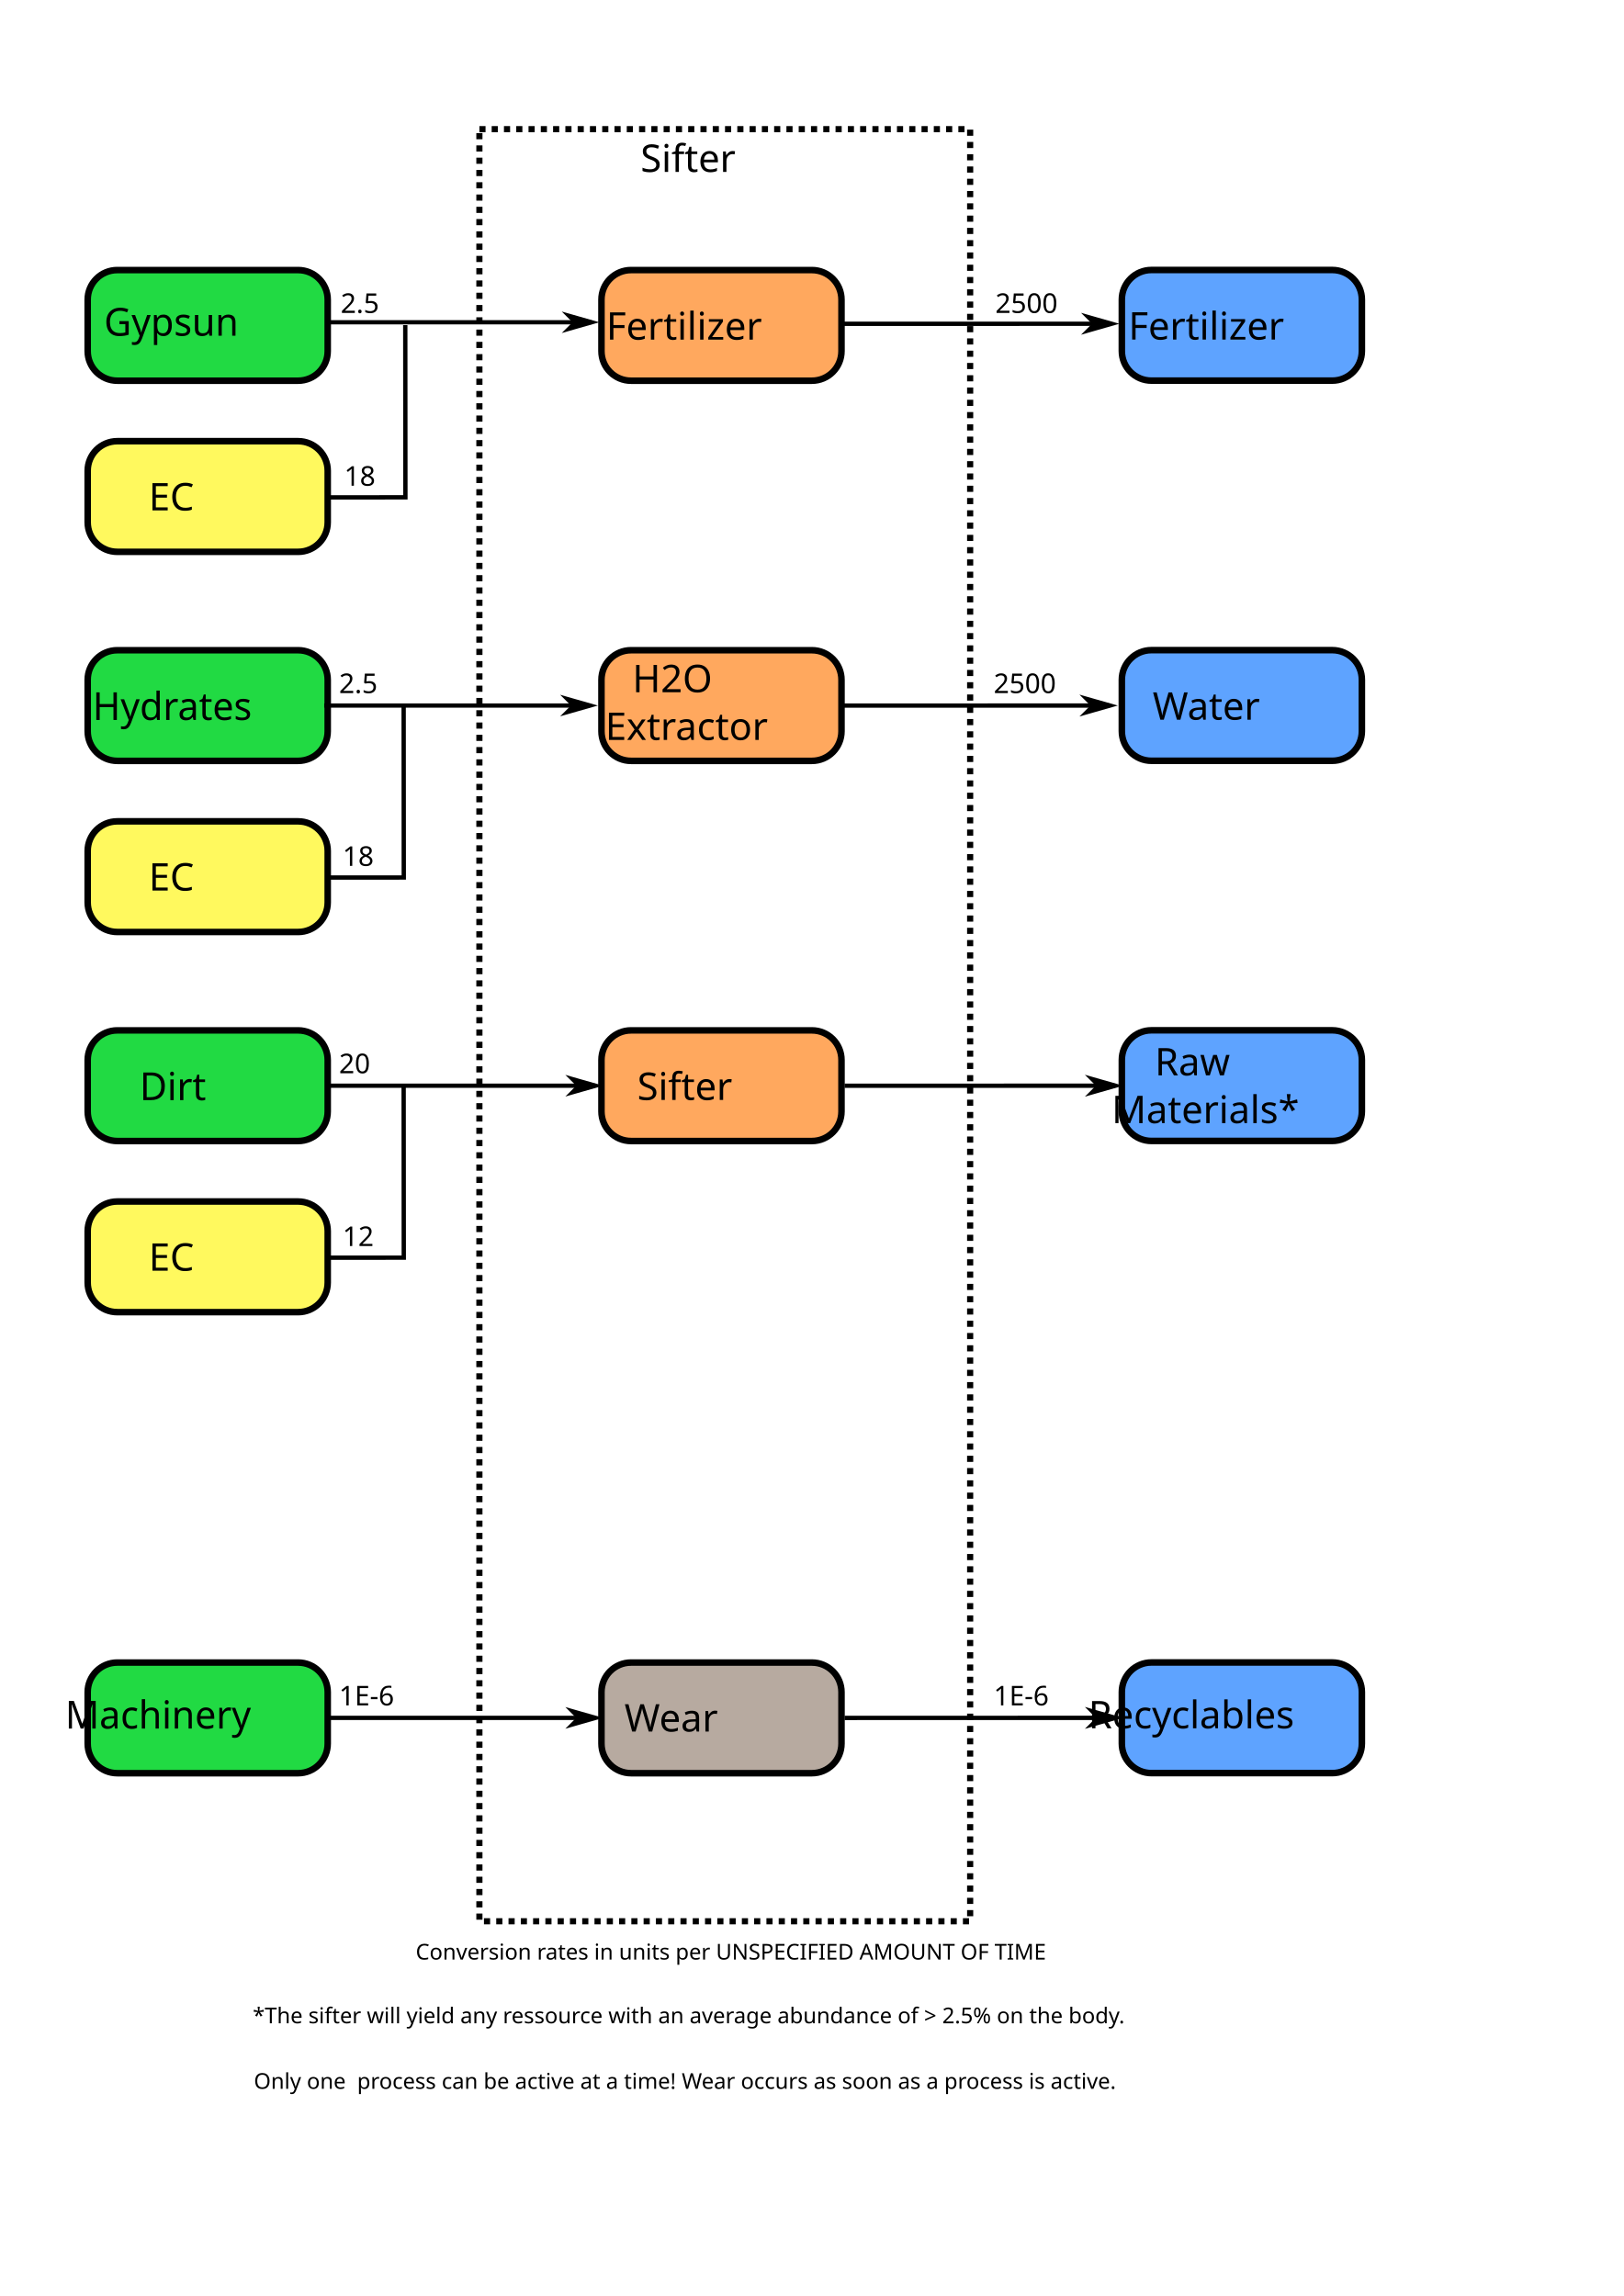
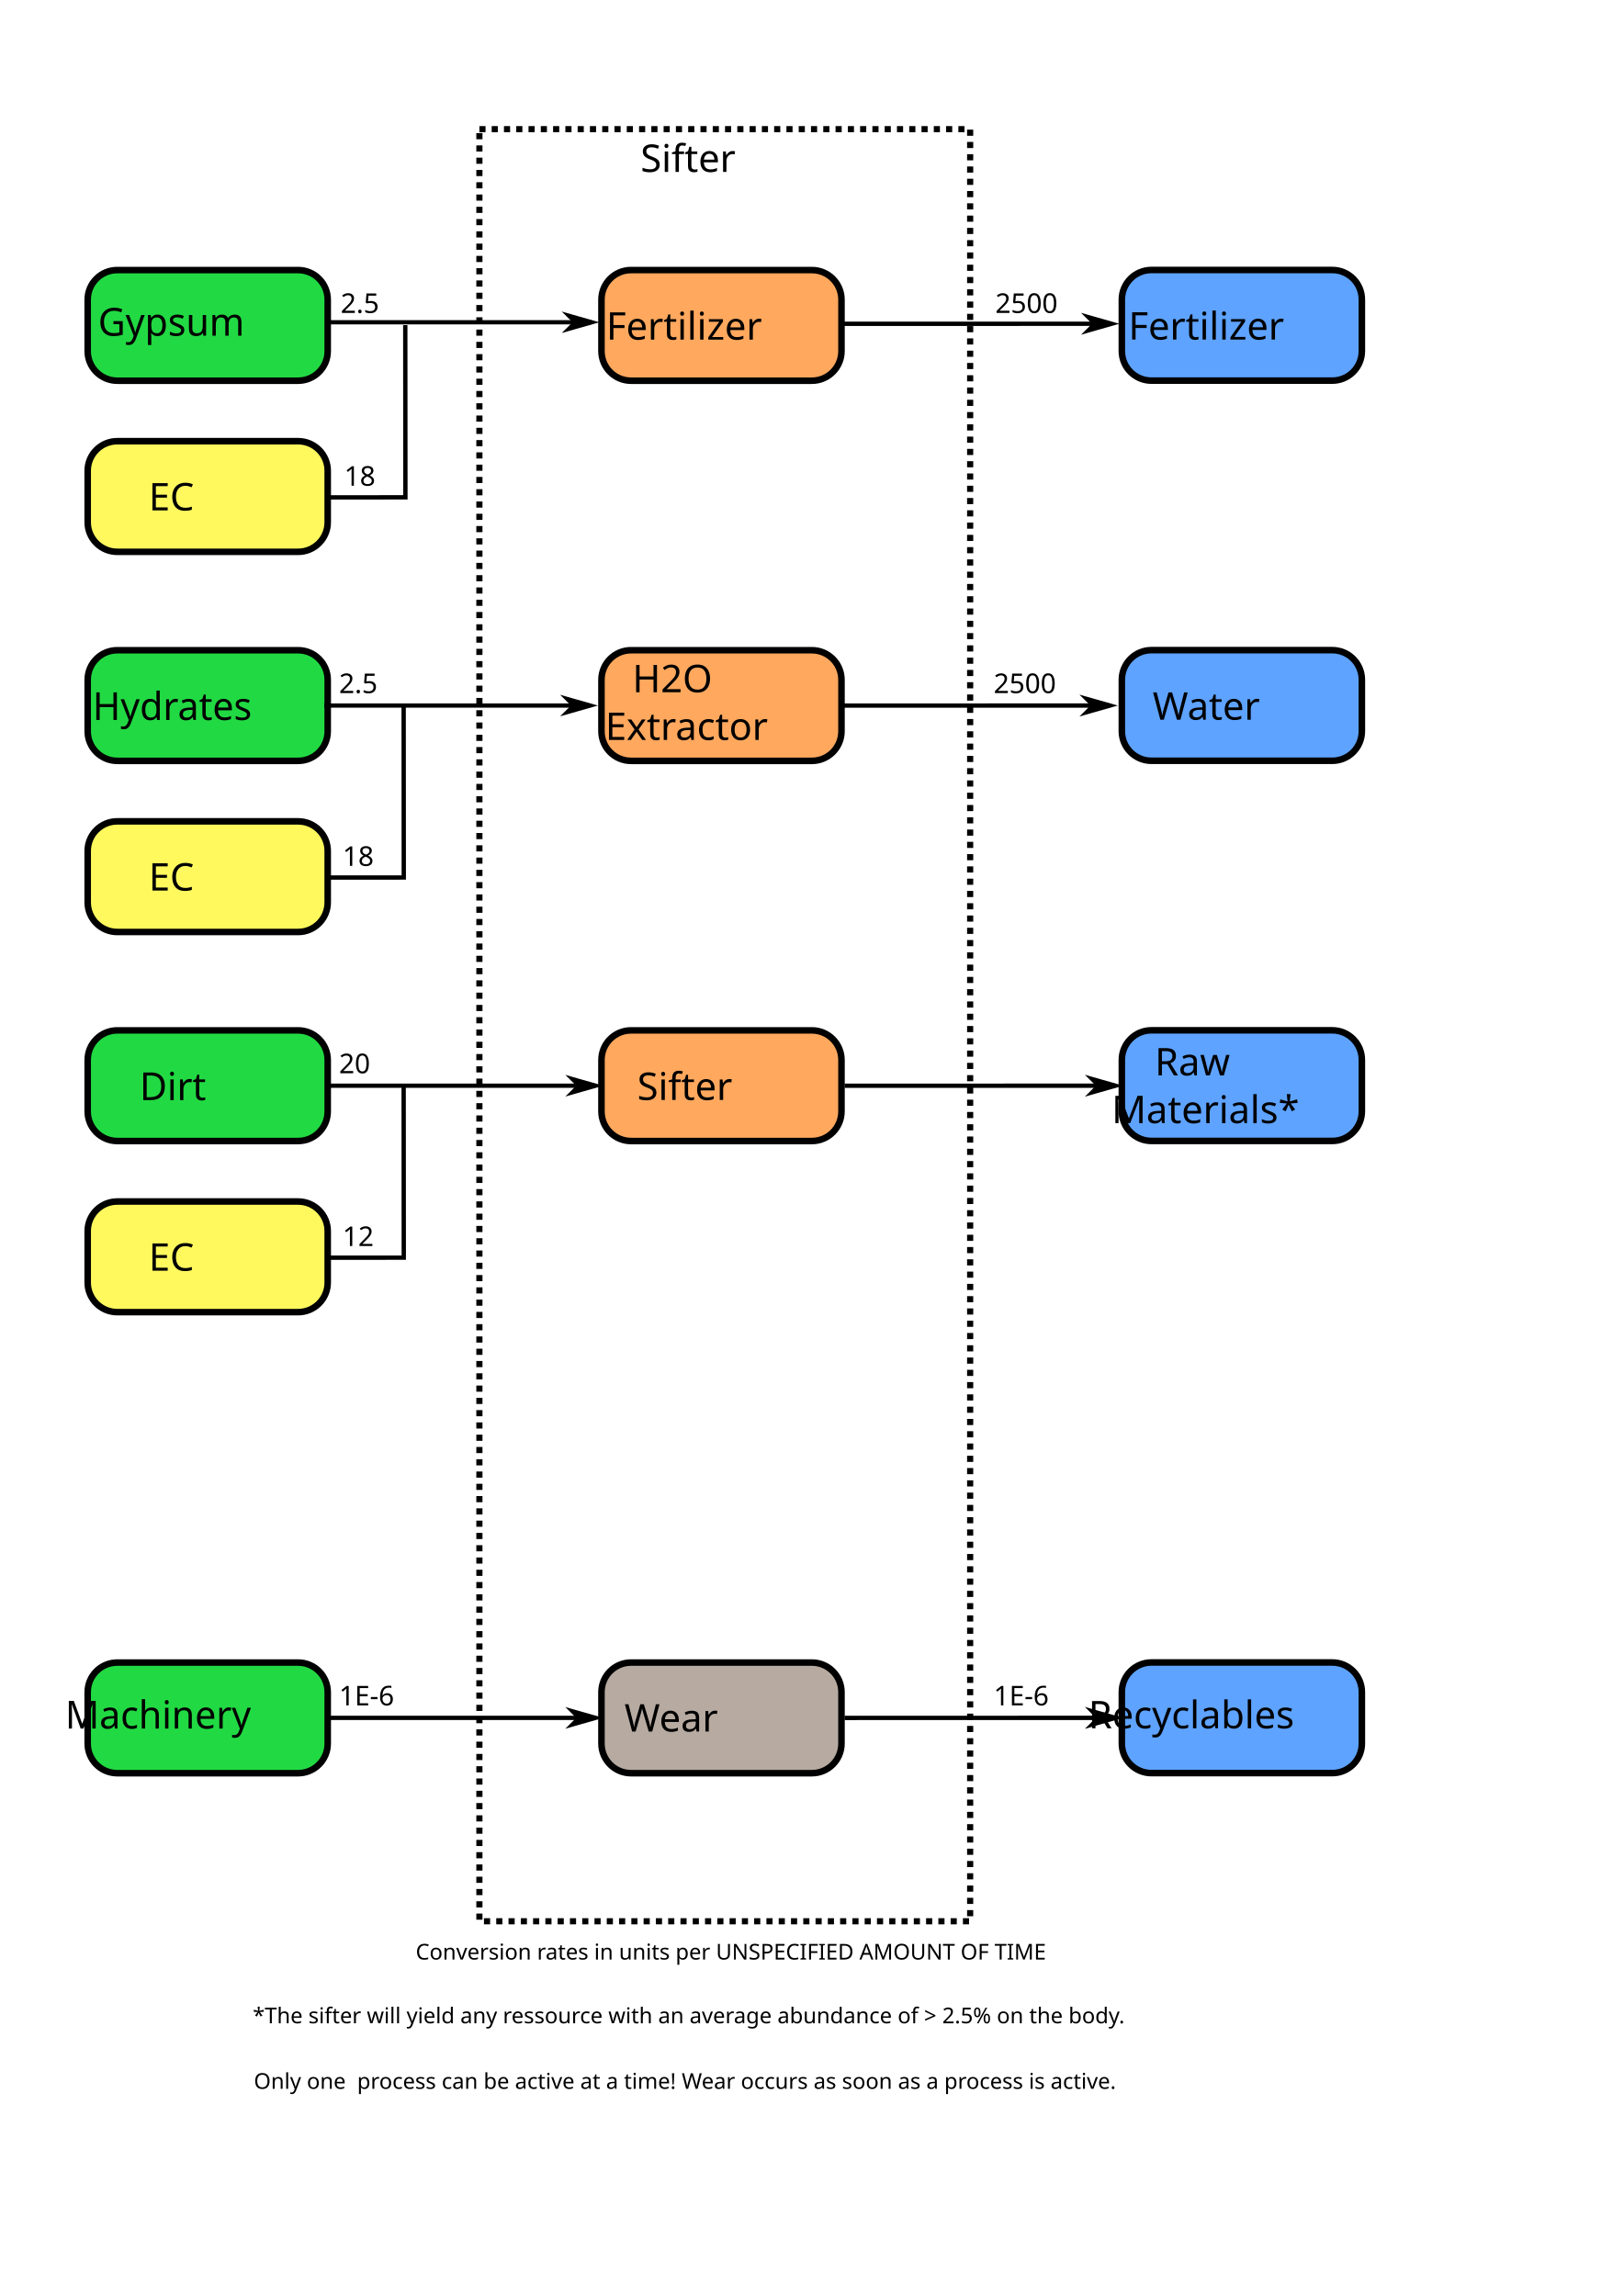
<svg xmlns="http://www.w3.org/2000/svg" width="210mm" height="297mm" viewBox="0 0 744.094 1052.362" id="svg2" version="1.1">
  <defs id="defs4">
    <marker orient="auto" refY="0" refX="0" id="marker4632" style="overflow:visible">
      <path id="path4634" d="M 0,0 5,-5 -12.5,0 5,5 0,0 Z" style="fill:#000000;fill-opacity:1;fill-rule:evenodd;stroke:#000000;stroke-width:1pt;stroke-opacity:1" transform="matrix(-0.4,0,0,-0.4,-4,0)" />
    </marker>
    <marker style="overflow:visible" id="marker4550" refX="0" refY="0" orient="auto">
      <path transform="matrix(-0.4,0,0,-0.4,-4,0)" style="fill:#000000;fill-opacity:1;fill-rule:evenodd;stroke:#000000;stroke-width:1pt;stroke-opacity:1" d="M 0,0 5,-5 -12.5,0 5,5 0,0 Z" id="path4552" />
    </marker>
    <marker orient="auto" refY="0" refX="0" id="marker6522" style="overflow:visible">
      <path id="path6524" d="M 0,0 5,-5 -12.5,0 5,5 0,0 Z" style="fill:#000000;fill-opacity:1;fill-rule:evenodd;stroke:#000000;stroke-width:1pt;stroke-opacity:1" transform="matrix(-0.4,0,0,-0.4,-4,0)" />
    </marker>
    <marker style="overflow:visible" id="marker6440" refX="0" refY="0" orient="auto">
      <path transform="matrix(-0.4,0,0,-0.4,-4,0)" style="fill:#000000;fill-opacity:1;fill-rule:evenodd;stroke:#000000;stroke-width:1pt;stroke-opacity:1" d="M 0,0 5,-5 -12.5,0 5,5 0,0 Z" id="path6442" />
    </marker>
    <marker orient="auto" refY="0" refX="0" id="marker5517" style="overflow:visible">
      <path id="path5519" d="M 0,0 5,-5 -12.5,0 5,5 0,0 Z" style="fill:#000000;fill-opacity:1;fill-rule:evenodd;stroke:#000000;stroke-width:1pt;stroke-opacity:1" transform="matrix(-0.4,0,0,-0.4,-4,0)" />
    </marker>
    <marker style="overflow:visible" id="marker5236" refX="0" refY="0" orient="auto">
      <path transform="matrix(-0.4,0,0,-0.4,-4,0)" style="fill:#000000;fill-opacity:1;fill-rule:evenodd;stroke:#000000;stroke-width:1pt;stroke-opacity:1" d="M 0,0 5,-5 -12.5,0 5,5 0,0 Z" id="path5238" />
    </marker>
    <marker style="overflow:visible;" id="marker4910" refX="0.0" refY="0.0" orient="auto">
      <path transform="scale(0.4) rotate(180) translate(10,0)" style="fill-rule:evenodd;stroke:#000000;stroke-width:1pt;stroke-opacity:1;fill:#000000;fill-opacity:1" d="M 0.0,0.0 L 5.0,-5.0 L -12.5,0.0 L 5.0,5.0 L 0.0,0.0 z " id="path4912" />
    </marker>
    <marker orient="auto" refY="0.0" refX="0.0" id="Arrow1Lend" style="overflow:visible;">
      <path id="path4237" d="M 0.0,0.0 L 5.0,-5.0 L -12.5,0.0 L 5.0,5.0 L 0.0,0.0 z " style="fill-rule:evenodd;stroke:#000000;stroke-width:1pt;stroke-opacity:1;fill:#000000;fill-opacity:1" transform="scale(0.8) rotate(180) translate(12.5,0)" />
    </marker>
    <marker style="overflow:visible" id="marker5236-7" refX="0" refY="0" orient="auto">
      <path transform="matrix(-0.4,0,0,-0.4,-4,0)" style="fill:#000000;fill-opacity:1;fill-rule:evenodd;stroke:#000000;stroke-width:1pt;stroke-opacity:1" d="M 0,0 5,-5 -12.5,0 5,5 0,0 Z" id="path5238-2" />
    </marker>
    <marker orient="auto" refY="0" refX="0" id="marker5517-4" style="overflow:visible">
      <path id="path5519-1" d="M 0,0 5,-5 -12.5,0 5,5 0,0 Z" style="fill:#000000;fill-opacity:1;fill-rule:evenodd;stroke:#000000;stroke-width:1pt;stroke-opacity:1" transform="matrix(-0.4,0,0,-0.4,-4,0)" />
    </marker>
    <marker orient="auto" refY="0" refX="0" id="marker5517-4-9" style="overflow:visible">
      <path id="path5519-1-0" d="M 0,0 5,-5 -12.5,0 5,5 0,0 Z" style="fill:#000000;fill-opacity:1;fill-rule:evenodd;stroke:#000000;stroke-width:1pt;stroke-opacity:1" transform="matrix(-0.4,0,0,-0.4,-4,0)" />
    </marker>
  </defs>
  <g id="layer1">
    <flowRoot xml:space="preserve" id="flowRoot4144" style="fill:black;stroke:none;stroke-opacity:1;stroke-width:1px;stroke-linejoin:miter;stroke-linecap:butt;fill-opacity:1;font-family:sans-serif;font-style:normal;font-weight:normal;font-size:40px;line-height:125%;letter-spacing:0px;word-spacing:0px">
      <flowRegion id="flowRegion4146">
        <rect id="rect4148" width="223.571" height="91.429" x="180.714" y="74.505" />
      </flowRegion>
      <flowPara id="flowPara4150" />
    </flowRoot>
    <flowRoot xml:space="preserve" id="flowRoot4171" style="fill:black;stroke:none;stroke-opacity:1;stroke-width:1px;stroke-linejoin:miter;stroke-linecap:butt;fill-opacity:1;font-family:sans-serif;font-style:normal;font-weight:normal;font-size:25px;line-height:125%;letter-spacing:0px;word-spacing:0px">
      <flowRegion id="flowRegion4173">
        <rect id="rect4175" width="258.571" height="77.143" x="15" y="215.219" />
      </flowRegion>
      <flowPara id="flowPara4177" />
    </flowRoot>
    <rect style="fill:#00ff00;fill-opacity:0;stroke:#000000;stroke-width:2.814;stroke-miterlimit:4;stroke-dasharray:2.814, 2.814;stroke-dashoffset:0;stroke-opacity:1" id="rect4181" width="224.9" height="821.407" x="219.693" y="59.198" />
    <text xml:space="preserve" style="font-style:normal;font-weight:normal;font-size:25px;line-height:125%;font-family:sans-serif;text-align:center;letter-spacing:0px;word-spacing:0px;text-anchor:middle;fill:#000000;fill-opacity:1;stroke:none;stroke-width:1px;stroke-linecap:butt;stroke-linejoin:miter;stroke-opacity:1" x="331.575" y="78.791" id="text4183">
      <tspan x="331.575" y="78.791" id="tspan4187" style="font-size:17.5px;text-align:center;text-anchor:middle">Sifter</tspan>
    </text>
    <text xml:space="preserve" style="font-style:normal;font-weight:normal;font-size:16.25px;line-height:125%;font-family:sans-serif;letter-spacing:0px;word-spacing:0px;fill:#000000;fill-opacity:1;stroke:none;stroke-width:1px;stroke-linecap:butt;stroke-linejoin:miter;stroke-opacity:1;" x="479.317" y="269.494" id="text4815">
      <tspan id="tspan4817" x="479.317" y="269.494" />
    </text>
    <flowRoot xml:space="preserve" id="flowRoot4841" style="fill:black;stroke:none;stroke-opacity:1;stroke-width:1px;stroke-linejoin:miter;stroke-linecap:butt;fill-opacity:1;font-family:sans-serif;font-style:normal;font-weight:normal;font-size:25px;line-height:125%;letter-spacing:0px;word-spacing:0px">
      <flowRegion id="flowRegion4843">
        <rect id="rect4845" width="89.904" height="45.962" x="172.736" y="106.859" />
      </flowRegion>
      <flowPara id="flowPara4847" />
    </flowRoot>
    <path style="display:none;fill:none;fill-rule:evenodd;stroke:#000000;stroke-width:1px;stroke-linecap:butt;stroke-linejoin:miter;stroke-opacity:1" d="M 471.236,212.42 25.254,12.41" id="path5068" />
    <text xml:space="preserve" style="font-style:normal;font-weight:normal;font-size:10px;line-height:125%;font-family:sans-serif;letter-spacing:0px;word-spacing:0px;fill:#000000;fill-opacity:1;stroke:none;stroke-width:1px;stroke-linecap:butt;stroke-linejoin:miter;stroke-opacity:1" x="190.5" y="898.149" id="text5772">
      <tspan id="tspan5774" x="190.5" y="898.149">Conversion rates in units per UNSPECIFIED AMOUNT OF TIME</tspan>
    </text>
    <rect style="fill:#ff7600;fill-opacity:0.631;fill-rule:evenodd;stroke:#000000;stroke-width:3;stroke-linecap:butt;stroke-linejoin:miter;stroke-miterlimit:4;stroke-dasharray:none;stroke-opacity:1" id="rect3336" width="110" height="50.714" x="275.628" y="123.784" ry="13.571" />
    <text xml:space="preserve" style="font-style:normal;font-weight:normal;font-size:25px;line-height:125%;font-family:sans-serif;text-align:center;letter-spacing:0px;word-spacing:0px;text-anchor:middle;fill:#000000;fill-opacity:1;stroke:none;stroke-width:1px;stroke-linecap:butt;stroke-linejoin:miter;stroke-opacity:1" x="329.777" y="155.665" id="text4140">
      <tspan x="329.777" y="155.665" style="font-size:17.5px;text-align:center;text-anchor:middle" id="tspan4231">Fertilizer</tspan>
    </text>
    <rect style="fill:#00d428;fill-opacity:0.871;fill-rule:evenodd;stroke:#000000;stroke-width:3;stroke-linecap:butt;stroke-linejoin:miter;stroke-miterlimit:4;stroke-dasharray:none;stroke-opacity:1" id="rect3336-1" width="110" height="50.714" x="40.182" y="123.784" ry="13.571" />
    <text xml:space="preserve" style="font-style:normal;font-weight:normal;font-size:24.673px;line-height:125%;font-family:sans-serif;text-align:center;letter-spacing:0px;word-spacing:0px;text-anchor:middle;fill:#000000;fill-opacity:1;stroke:none;stroke-width:1px;stroke-linecap:butt;stroke-linejoin:miter;stroke-opacity:1" x="95.583" y="151.867" id="text4167" transform="scale(0.9869375,1.013235)">
-       <tspan x="95.583" y="151.867" style="font-size:17.5px;text-align:center;text-anchor:middle" id="tspan4239">Gypsun</tspan>
+       <tspan x="95.583" y="151.867" style="font-size:17.5px;text-align:center;text-anchor:middle" id="tspan4239">Gypsum</tspan>
    </text>
    <path style="fill:none;fill-rule:evenodd;stroke:#000000;stroke-width:1.943;stroke-linecap:butt;stroke-linejoin:miter;stroke-miterlimit:4;stroke-dasharray:none;stroke-opacity:1;marker-end:url(#marker4550)" d="m 149.68,147.712 121.179,0" id="path4228" />
    <text xml:space="preserve" style="font-style:normal;font-weight:normal;font-size:25px;line-height:125%;font-family:sans-serif;letter-spacing:0px;word-spacing:0px;fill:#000000;fill-opacity:1;stroke:none;stroke-width:1px;stroke-linecap:butt;stroke-linejoin:miter;stroke-opacity:1" x="156.1" y="143.427" id="text4819-7">
      <tspan id="tspan4821-8" x="156.1" y="143.427" style="font-size:12.5px">2.5</tspan>
    </text>
    <rect style="fill:#006dff;fill-opacity:0.631;fill-rule:evenodd;stroke:#000000;stroke-width:3;stroke-linecap:butt;stroke-linejoin:miter;stroke-miterlimit:4;stroke-dasharray:none;stroke-opacity:1" id="rect3336-7-5" width="110" height="50.714" x="514.104" y="123.746" ry="13.571" />
    <text xml:space="preserve" style="font-style:normal;font-weight:normal;font-size:25px;line-height:125%;font-family:sans-serif;letter-spacing:0px;word-spacing:0px;fill:#000000;fill-opacity:1;stroke:none;stroke-width:1px;stroke-linecap:butt;stroke-linejoin:miter;stroke-opacity:1" x="569.061" y="155.628" id="text4811-8">
      <tspan x="569.061" y="155.628" id="tspan5120" style="font-size:17.5px;text-align:center;text-anchor:middle">Fertilizer</tspan>
    </text>
    <path style="fill:none;fill-rule:evenodd;stroke:#000000;stroke-width:1.979;stroke-linecap:butt;stroke-linejoin:miter;stroke-miterlimit:4;stroke-dasharray:none;stroke-opacity:1;marker-end:url(#marker4632)" d="m 385.282,148.418 123.811,-0.021" id="path5124" />
    <text xml:space="preserve" style="font-style:normal;font-weight:normal;font-size:25px;line-height:125%;font-family:sans-serif;letter-spacing:0px;word-spacing:0px;fill:#000000;fill-opacity:1;stroke:none;stroke-width:1px;stroke-linecap:butt;stroke-linejoin:miter;stroke-opacity:1" x="456.107" y="143.427" id="text4819-7-1">
      <tspan id="tspan4821-8-6" x="456.107" y="143.427" style="font-size:12.5px">2500</tspan>
    </text>
    <rect style="fill:#fff600;fill-opacity:0.631;fill-rule:evenodd;stroke:#000000;stroke-width:3;stroke-linecap:butt;stroke-linejoin:miter;stroke-miterlimit:4;stroke-dasharray:none;stroke-opacity:1" id="rect3336-3" width="110" height="50.714" x="40.182" y="202.216" ry="13.571" />
    <text xml:space="preserve" style="font-style:normal;font-weight:normal;font-size:25px;line-height:125%;font-family:sans-serif;text-align:center;letter-spacing:0px;word-spacing:0px;text-anchor:middle;fill:#000000;fill-opacity:1;stroke:none;stroke-width:1px;stroke-linecap:butt;stroke-linejoin:miter;stroke-opacity:1" x="94.806" y="233.943" id="text4140-2">
      <tspan x="94.806" y="233.943" style="font-size:17.5px;text-align:center;text-anchor:middle" id="tspan4231-1">EC</tspan>
    </text>
    <path style="fill:none;fill-rule:evenodd;stroke:#000000;stroke-width:1.992;stroke-linecap:butt;stroke-linejoin:miter;stroke-miterlimit:4;stroke-dasharray:none;stroke-opacity:1;marker-end:" d="m 149.889,227.961 35.895,-0.008 -0.058,-78.934" id="path4330" />
    <text xml:space="preserve" style="font-style:normal;font-weight:normal;font-size:25px;line-height:125%;font-family:sans-serif;letter-spacing:0px;word-spacing:0px;fill:#000000;fill-opacity:1;stroke:none;stroke-width:1px;stroke-linecap:butt;stroke-linejoin:miter;stroke-opacity:1" x="157.742" y="222.627" id="text4819-7-16">
      <tspan id="tspan4821-8-7" x="157.742" y="222.627" style="font-size:12.5px">18</tspan>
    </text>
    <rect style="fill:#ff7600;fill-opacity:0.631;fill-rule:evenodd;stroke:#000000;stroke-width:3;stroke-linecap:butt;stroke-linejoin:miter;stroke-miterlimit:4;stroke-dasharray:none;stroke-opacity:1" id="rect3336-8" width="110" height="50.714" x="275.628" y="298.027" ry="13.571" />
    <text xml:space="preserve" style="font-style:normal;font-weight:normal;font-size:25px;line-height:125%;font-family:sans-serif;text-align:center;letter-spacing:0px;word-spacing:0px;text-anchor:middle;fill:#000000;fill-opacity:1;stroke:none;stroke-width:1px;stroke-linecap:butt;stroke-linejoin:miter;stroke-opacity:1" x="330.888" y="317.275" id="text4140-8">
      <tspan x="330.888" y="317.275" style="font-size:17.5px;text-align:center;text-anchor:middle" id="tspan4231-8">H2O</tspan>
      <tspan x="330.888" y="339.15" style="font-size:17.5px;text-align:center;text-anchor:middle" id="tspan4716">Extractor</tspan>
    </text>
    <rect style="fill:#00d428;fill-opacity:0.871;fill-rule:evenodd;stroke:#000000;stroke-width:3;stroke-linecap:butt;stroke-linejoin:miter;stroke-miterlimit:4;stroke-dasharray:none;stroke-opacity:1" id="rect3336-1-6" width="110" height="50.714" x="40.182" y="298.027" ry="13.571" />
    <text xml:space="preserve" style="font-style:normal;font-weight:normal;font-size:24.673px;line-height:125%;font-family:sans-serif;text-align:center;letter-spacing:0px;word-spacing:0px;text-anchor:middle;fill:#000000;fill-opacity:1;stroke:none;stroke-width:1px;stroke-linecap:butt;stroke-linejoin:miter;stroke-opacity:1" x="96.014" y="325.684" id="text4167-7" transform="scale(0.9869375,1.013235)">
      <tspan x="96.014" y="325.684" style="font-size:17.5px;text-align:center;text-anchor:middle" id="tspan4239-9">Hydrates</tspan>
    </text>
    <path style="fill:none;fill-rule:evenodd;stroke:#000000;stroke-width:1.947;stroke-linecap:butt;stroke-linejoin:miter;stroke-miterlimit:4;stroke-dasharray:none;stroke-opacity:1;marker-end:url(#marker5236)" d="m 148.579,323.385 121.578,0" id="path4228-6" />
    <text xml:space="preserve" style="font-style:normal;font-weight:normal;font-size:25px;line-height:125%;font-family:sans-serif;letter-spacing:0px;word-spacing:0px;fill:#000000;fill-opacity:1;stroke:none;stroke-width:1px;stroke-linecap:butt;stroke-linejoin:miter;stroke-opacity:1" x="155.356" y="317.67" id="text4819-7-5">
      <tspan id="tspan4821-8-2" x="155.356" y="317.67" style="font-size:12.5px">2.5</tspan>
    </text>
    <rect style="fill:#006dff;fill-opacity:0.631;fill-rule:evenodd;stroke:#000000;stroke-width:3;stroke-linecap:butt;stroke-linejoin:miter;stroke-miterlimit:4;stroke-dasharray:none;stroke-opacity:1" id="rect3336-7-5-9" width="110" height="50.714" x="514.104" y="297.99" ry="13.571" />
    <text xml:space="preserve" style="font-style:normal;font-weight:normal;font-size:25px;line-height:125%;font-family:sans-serif;letter-spacing:0px;word-spacing:0px;fill:#000000;fill-opacity:1;stroke:none;stroke-width:1px;stroke-linecap:butt;stroke-linejoin:miter;stroke-opacity:1" x="569.061" y="329.871" id="text4811-8-9">
      <tspan x="569.061" y="329.871" id="tspan5120-6" style="font-size:17.5px;text-align:center;text-anchor:middle">Water</tspan>
    </text>
    <path style="fill:none;fill-rule:evenodd;stroke:#000000;stroke-width:1.979;stroke-linecap:butt;stroke-linejoin:miter;stroke-miterlimit:4;stroke-dasharray:none;stroke-opacity:1;marker-end:url(#marker5517)" d="m 384.538,323.403 123.811,-0.021" id="path5124-2" />
    <text xml:space="preserve" style="font-style:normal;font-weight:normal;font-size:25px;line-height:125%;font-family:sans-serif;letter-spacing:0px;word-spacing:0px;fill:#000000;fill-opacity:1;stroke:none;stroke-width:1px;stroke-linecap:butt;stroke-linejoin:miter;stroke-opacity:1" x="455.363" y="317.67" id="text4819-7-1-9">
      <tspan id="tspan4821-8-6-5" x="455.363" y="317.67" style="font-size:12.5px">2500</tspan>
    </text>
    <rect style="fill:#fff600;fill-opacity:0.631;fill-rule:evenodd;stroke:#000000;stroke-width:3;stroke-linecap:butt;stroke-linejoin:miter;stroke-miterlimit:4;stroke-dasharray:none;stroke-opacity:1" id="rect3336-3-1" width="110" height="50.714" x="40.182" y="376.459" ry="13.571" />
    <text xml:space="preserve" style="font-style:normal;font-weight:normal;font-size:25px;line-height:125%;font-family:sans-serif;text-align:center;letter-spacing:0px;word-spacing:0px;text-anchor:middle;fill:#000000;fill-opacity:1;stroke:none;stroke-width:1px;stroke-linecap:butt;stroke-linejoin:miter;stroke-opacity:1" x="94.806" y="408.187" id="text4140-2-6">
      <tspan x="94.806" y="408.187" style="font-size:17.5px;text-align:center;text-anchor:middle" id="tspan4231-1-7">EC</tspan>
    </text>
    <path style="fill:none;fill-rule:evenodd;stroke:#000000;stroke-width:1.989;stroke-linecap:butt;stroke-linejoin:miter;stroke-miterlimit:4;stroke-dasharray:none;stroke-opacity:1" d="m 149.144,402.207 35.896,-0.008 -0.058,-78.701" id="path4330-1" />
    <text xml:space="preserve" style="font-style:normal;font-weight:normal;font-size:25px;line-height:125%;font-family:sans-serif;letter-spacing:0px;word-spacing:0px;fill:#000000;fill-opacity:1;stroke:none;stroke-width:1px;stroke-linecap:butt;stroke-linejoin:miter;stroke-opacity:1" x="156.998" y="396.87" id="text4819-7-16-5">
      <tspan id="tspan4821-8-7-8" x="156.998" y="396.87" style="font-size:12.5px">18</tspan>
    </text>
    <rect style="fill:#ff7600;fill-opacity:0.631;fill-rule:evenodd;stroke:#000000;stroke-width:3;stroke-linecap:butt;stroke-linejoin:miter;stroke-miterlimit:4;stroke-dasharray:none;stroke-opacity:1" id="rect3336-8-1" width="110" height="50.714" x="275.628" y="472.271" ry="13.571" />
    <text xml:space="preserve" style="font-style:normal;font-weight:normal;font-size:25px;line-height:125%;font-family:sans-serif;text-align:center;letter-spacing:0px;word-spacing:0px;text-anchor:middle;fill:#000000;fill-opacity:1;stroke:none;stroke-width:1px;stroke-linecap:butt;stroke-linejoin:miter;stroke-opacity:1" x="330.059" y="504.152" id="text4140-8-2">
      <tspan x="330.059" y="504.152" style="font-size:17.5px;text-align:center;text-anchor:middle" id="tspan4231-8-1">Sifter</tspan>
    </text>
    <rect style="fill:#00d428;fill-opacity:0.871;fill-rule:evenodd;stroke:#000000;stroke-width:3;stroke-linecap:butt;stroke-linejoin:miter;stroke-miterlimit:4;stroke-dasharray:none;stroke-opacity:1" id="rect3336-1-6-6" width="110" height="50.714" x="40.182" y="472.271" ry="13.571" />
    <text xml:space="preserve" style="font-style:normal;font-weight:normal;font-size:24.673px;line-height:125%;font-family:sans-serif;text-align:center;letter-spacing:0px;word-spacing:0px;text-anchor:middle;fill:#000000;fill-opacity:1;stroke:none;stroke-width:1px;stroke-linecap:butt;stroke-linejoin:miter;stroke-opacity:1" x="96.296" y="497.652" id="text4167-7-0" transform="scale(0.9869375,1.013235)">
      <tspan x="96.296" y="497.652" style="font-size:17.5px;text-align:center;text-anchor:middle" id="tspan4239-9-0">Dirt</tspan>
    </text>
    <path style="fill:none;fill-rule:evenodd;stroke:#000000;stroke-width:1.958;stroke-linecap:butt;stroke-linejoin:miter;stroke-miterlimit:4;stroke-dasharray:none;stroke-opacity:1;marker-end:url(#marker5236-7)" d="m 149.651,497.628 122.964,0" id="path4228-6-9" />
    <text xml:space="preserve" style="font-style:normal;font-weight:normal;font-size:25px;line-height:125%;font-family:sans-serif;letter-spacing:0px;word-spacing:0px;fill:#000000;fill-opacity:1;stroke:none;stroke-width:1px;stroke-linecap:butt;stroke-linejoin:miter;stroke-opacity:1" x="155.356" y="491.914" id="text4819-7-5-3">
      <tspan id="tspan4821-8-2-1" x="155.356" y="491.914" style="font-size:12.5px">20</tspan>
    </text>
    <rect style="fill:#006dff;fill-opacity:0.631;fill-rule:evenodd;stroke:#000000;stroke-width:3;stroke-linecap:butt;stroke-linejoin:miter;stroke-miterlimit:4;stroke-dasharray:none;stroke-opacity:1" id="rect3336-7-5-9-6" width="110" height="50.714" x="514.104" y="472.234" ry="13.571" />
    <text xml:space="preserve" style="font-style:normal;font-weight:normal;font-size:25px;line-height:125%;font-family:sans-serif;letter-spacing:0px;word-spacing:0px;fill:#000000;fill-opacity:1;stroke:none;stroke-width:1px;stroke-linecap:butt;stroke-linejoin:miter;stroke-opacity:1" x="568.677" y="492.908" id="text4811-8-9-4">
      <tspan x="571.463" y="492.908" id="tspan5120-6-2" style="font-size:17.5px;text-align:center;text-anchor:middle">Raw </tspan>
      <tspan x="568.677" y="514.783" style="font-size:17.5px;text-align:center;text-anchor:middle" id="tspan4323">Materials*</tspan>
    </text>
    <path style="fill:none;fill-rule:evenodd;stroke:#000000;stroke-width:1.979;stroke-linecap:butt;stroke-linejoin:miter;stroke-miterlimit:4;stroke-dasharray:none;stroke-opacity:1;marker-end:url(#marker5517-4)" d="m 387.039,497.647 123.811,-0.021" id="path5124-2-7" />
    <rect style="fill:#fff600;fill-opacity:0.631;fill-rule:evenodd;stroke:#000000;stroke-width:3;stroke-linecap:butt;stroke-linejoin:miter;stroke-miterlimit:4;stroke-dasharray:none;stroke-opacity:1" id="rect3336-3-1-1" width="110" height="50.714" x="40.182" y="550.703" ry="13.571" />
    <text xml:space="preserve" style="font-style:normal;font-weight:normal;font-size:25px;line-height:125%;font-family:sans-serif;text-align:center;letter-spacing:0px;word-spacing:0px;text-anchor:middle;fill:#000000;fill-opacity:1;stroke:none;stroke-width:1px;stroke-linecap:butt;stroke-linejoin:miter;stroke-opacity:1" x="94.806" y="582.43" id="text4140-2-6-7">
      <tspan x="94.806" y="582.43" style="font-size:17.5px;text-align:center;text-anchor:middle" id="tspan4231-1-7-6">EC</tspan>
    </text>
    <path style="fill:none;fill-rule:evenodd;stroke:#000000;stroke-width:1.989;stroke-linecap:butt;stroke-linejoin:miter;stroke-miterlimit:4;stroke-dasharray:none;stroke-opacity:1" d="m 149.144,576.45 35.896,-0.008 -0.058,-78.701" id="path4330-1-3" />
    <text xml:space="preserve" style="font-style:normal;font-weight:normal;font-size:25px;line-height:125%;font-family:sans-serif;letter-spacing:0px;word-spacing:0px;fill:#000000;fill-opacity:1;stroke:none;stroke-width:1px;stroke-linecap:butt;stroke-linejoin:miter;stroke-opacity:1" x="156.998" y="571.114" id="text4819-7-16-5-9">
      <tspan id="tspan4821-8-7-8-4" x="156.998" y="571.114" style="font-size:12.5px">12</tspan>
    </text>
    <g id="g6664" transform="translate(2.142851,0)">
      <rect ry="13.571" y="762.024" x="273.485" height="50.714" width="110" id="rect3336-8-1-8" style="fill:#8d7969;fill-opacity:0.631;fill-rule:evenodd;stroke:#000000;stroke-width:3;stroke-linecap:butt;stroke-linejoin:miter;stroke-miterlimit:4;stroke-dasharray:none;stroke-opacity:1" />
      <text id="text4140-8-2-3" y="793.636" x="328.203" style="font-style:normal;font-weight:normal;font-size:25px;line-height:125%;font-family:sans-serif;text-align:center;letter-spacing:0px;word-spacing:0px;text-anchor:middle;fill:#000000;fill-opacity:1;stroke:none;stroke-width:1px;stroke-linecap:butt;stroke-linejoin:miter;stroke-opacity:1" xml:space="preserve">
        <tspan id="tspan4231-8-1-0" style="font-size:17.5px;text-align:center;text-anchor:middle" y="793.636" x="328.203">Wear</tspan>
      </text>
      <rect ry="13.571" y="762.024" x="38.039" height="50.714" width="110" id="rect3336-1-6-6-1" style="fill:#00d428;fill-opacity:0.871;fill-rule:evenodd;stroke:#000000;stroke-width:3;stroke-linecap:butt;stroke-linejoin:miter;stroke-miterlimit:4;stroke-dasharray:none;stroke-opacity:1" />
      <text transform="scale(0.9869375,1.013235)" id="text4167-7-0-9" y="781.924" x="93.672" style="font-style:normal;font-weight:normal;font-size:24.673px;line-height:125%;font-family:sans-serif;text-align:center;letter-spacing:0px;word-spacing:0px;text-anchor:middle;fill:#000000;fill-opacity:1;stroke:none;stroke-width:1px;stroke-linecap:butt;stroke-linejoin:miter;stroke-opacity:1" xml:space="preserve">
        <tspan id="tspan4239-9-0-0" style="font-size:17.5px;text-align:center;text-anchor:middle" y="781.924" x="93.672">Machinery</tspan>
      </text>
      <path id="path4228-6-9-6" d="m 147.508,787.381 122.964,0" style="fill:none;fill-rule:evenodd;stroke:#000000;stroke-width:1.958;stroke-linecap:butt;stroke-linejoin:miter;stroke-miterlimit:4;stroke-dasharray:none;stroke-opacity:1;marker-end:url(#marker6440)" />
      <text id="text4819-7-5-3-7" y="781.667" x="153.213" style="font-style:normal;font-weight:normal;font-size:25px;line-height:125%;font-family:sans-serif;letter-spacing:0px;word-spacing:0px;fill:#000000;fill-opacity:1;stroke:none;stroke-width:1px;stroke-linecap:butt;stroke-linejoin:miter;stroke-opacity:1" xml:space="preserve">
        <tspan style="font-size:12.5px" y="781.667" x="153.213" id="tspan4821-8-2-1-3">1E-6</tspan>
      </text>
      <rect ry="13.571" y="761.986" x="511.961" height="50.714" width="110" id="rect3336-7-5-9-6-3" style="fill:#006dff;fill-opacity:0.631;fill-rule:evenodd;stroke:#000000;stroke-width:3;stroke-linecap:butt;stroke-linejoin:miter;stroke-miterlimit:4;stroke-dasharray:none;stroke-opacity:1" />
      <text id="text4811-8-9-4-0" y="792.171" x="566.534" style="font-style:normal;font-weight:normal;font-size:25px;line-height:125%;font-family:sans-serif;letter-spacing:0px;word-spacing:0px;fill:#000000;fill-opacity:1;stroke:none;stroke-width:1px;stroke-linecap:butt;stroke-linejoin:miter;stroke-opacity:1" xml:space="preserve">
        <tspan style="font-size:17.5px;text-align:center;text-anchor:middle" id="tspan5120-6-2-4" y="792.171" x="566.534">Recyclables</tspan>
      </text>
      <path id="path5124-2-7-5" d="m 384.896,787.399 123.811,-0.021" style="fill:none;fill-rule:evenodd;stroke:#000000;stroke-width:1.979;stroke-linecap:butt;stroke-linejoin:miter;stroke-miterlimit:4;stroke-dasharray:none;stroke-opacity:1;marker-end:url(#marker6522)" />
      <text id="text4819-7-1-9-3-5" y="781.667" x="453.22" style="font-style:normal;font-weight:normal;font-size:25px;line-height:125%;font-family:sans-serif;letter-spacing:0px;word-spacing:0px;fill:#000000;fill-opacity:1;stroke:none;stroke-width:1px;stroke-linecap:butt;stroke-linejoin:miter;stroke-opacity:1" xml:space="preserve">
        <tspan style="font-size:12.5px" y="781.667" x="453.22" id="tspan4821-8-6-5-0-3">1E-6</tspan>
      </text>
    </g>
    <text xml:space="preserve" style="font-style:normal;font-weight:normal;font-size:10px;line-height:125%;font-family:sans-serif;letter-spacing:0px;word-spacing:0px;fill:#000000;fill-opacity:1;stroke:none;stroke-width:1px;stroke-linecap:butt;stroke-linejoin:miter;stroke-opacity:1" x="116.33" y="957.408" id="text6681">
      <tspan id="tspan6683" x="116.33" y="957.408">Only one  process can be active at a time! Wear occurs as soon as a process is active.</tspan>
    </text>
    <text xml:space="preserve" style="font-style:normal;font-weight:normal;font-size:10px;line-height:125%;font-family:sans-serif;letter-spacing:0px;word-spacing:0px;fill:#000000;fill-opacity:1;stroke:none;stroke-width:1px;stroke-linecap:butt;stroke-linejoin:miter;stroke-opacity:1" x="115.827" y="927.362" id="text4325">
      <tspan id="tspan4327" x="115.827" y="927.362">*The sifter will yield any ressource with an average abundance of &gt; 2.5% on the body.</tspan>
    </text>
  </g>
</svg>
